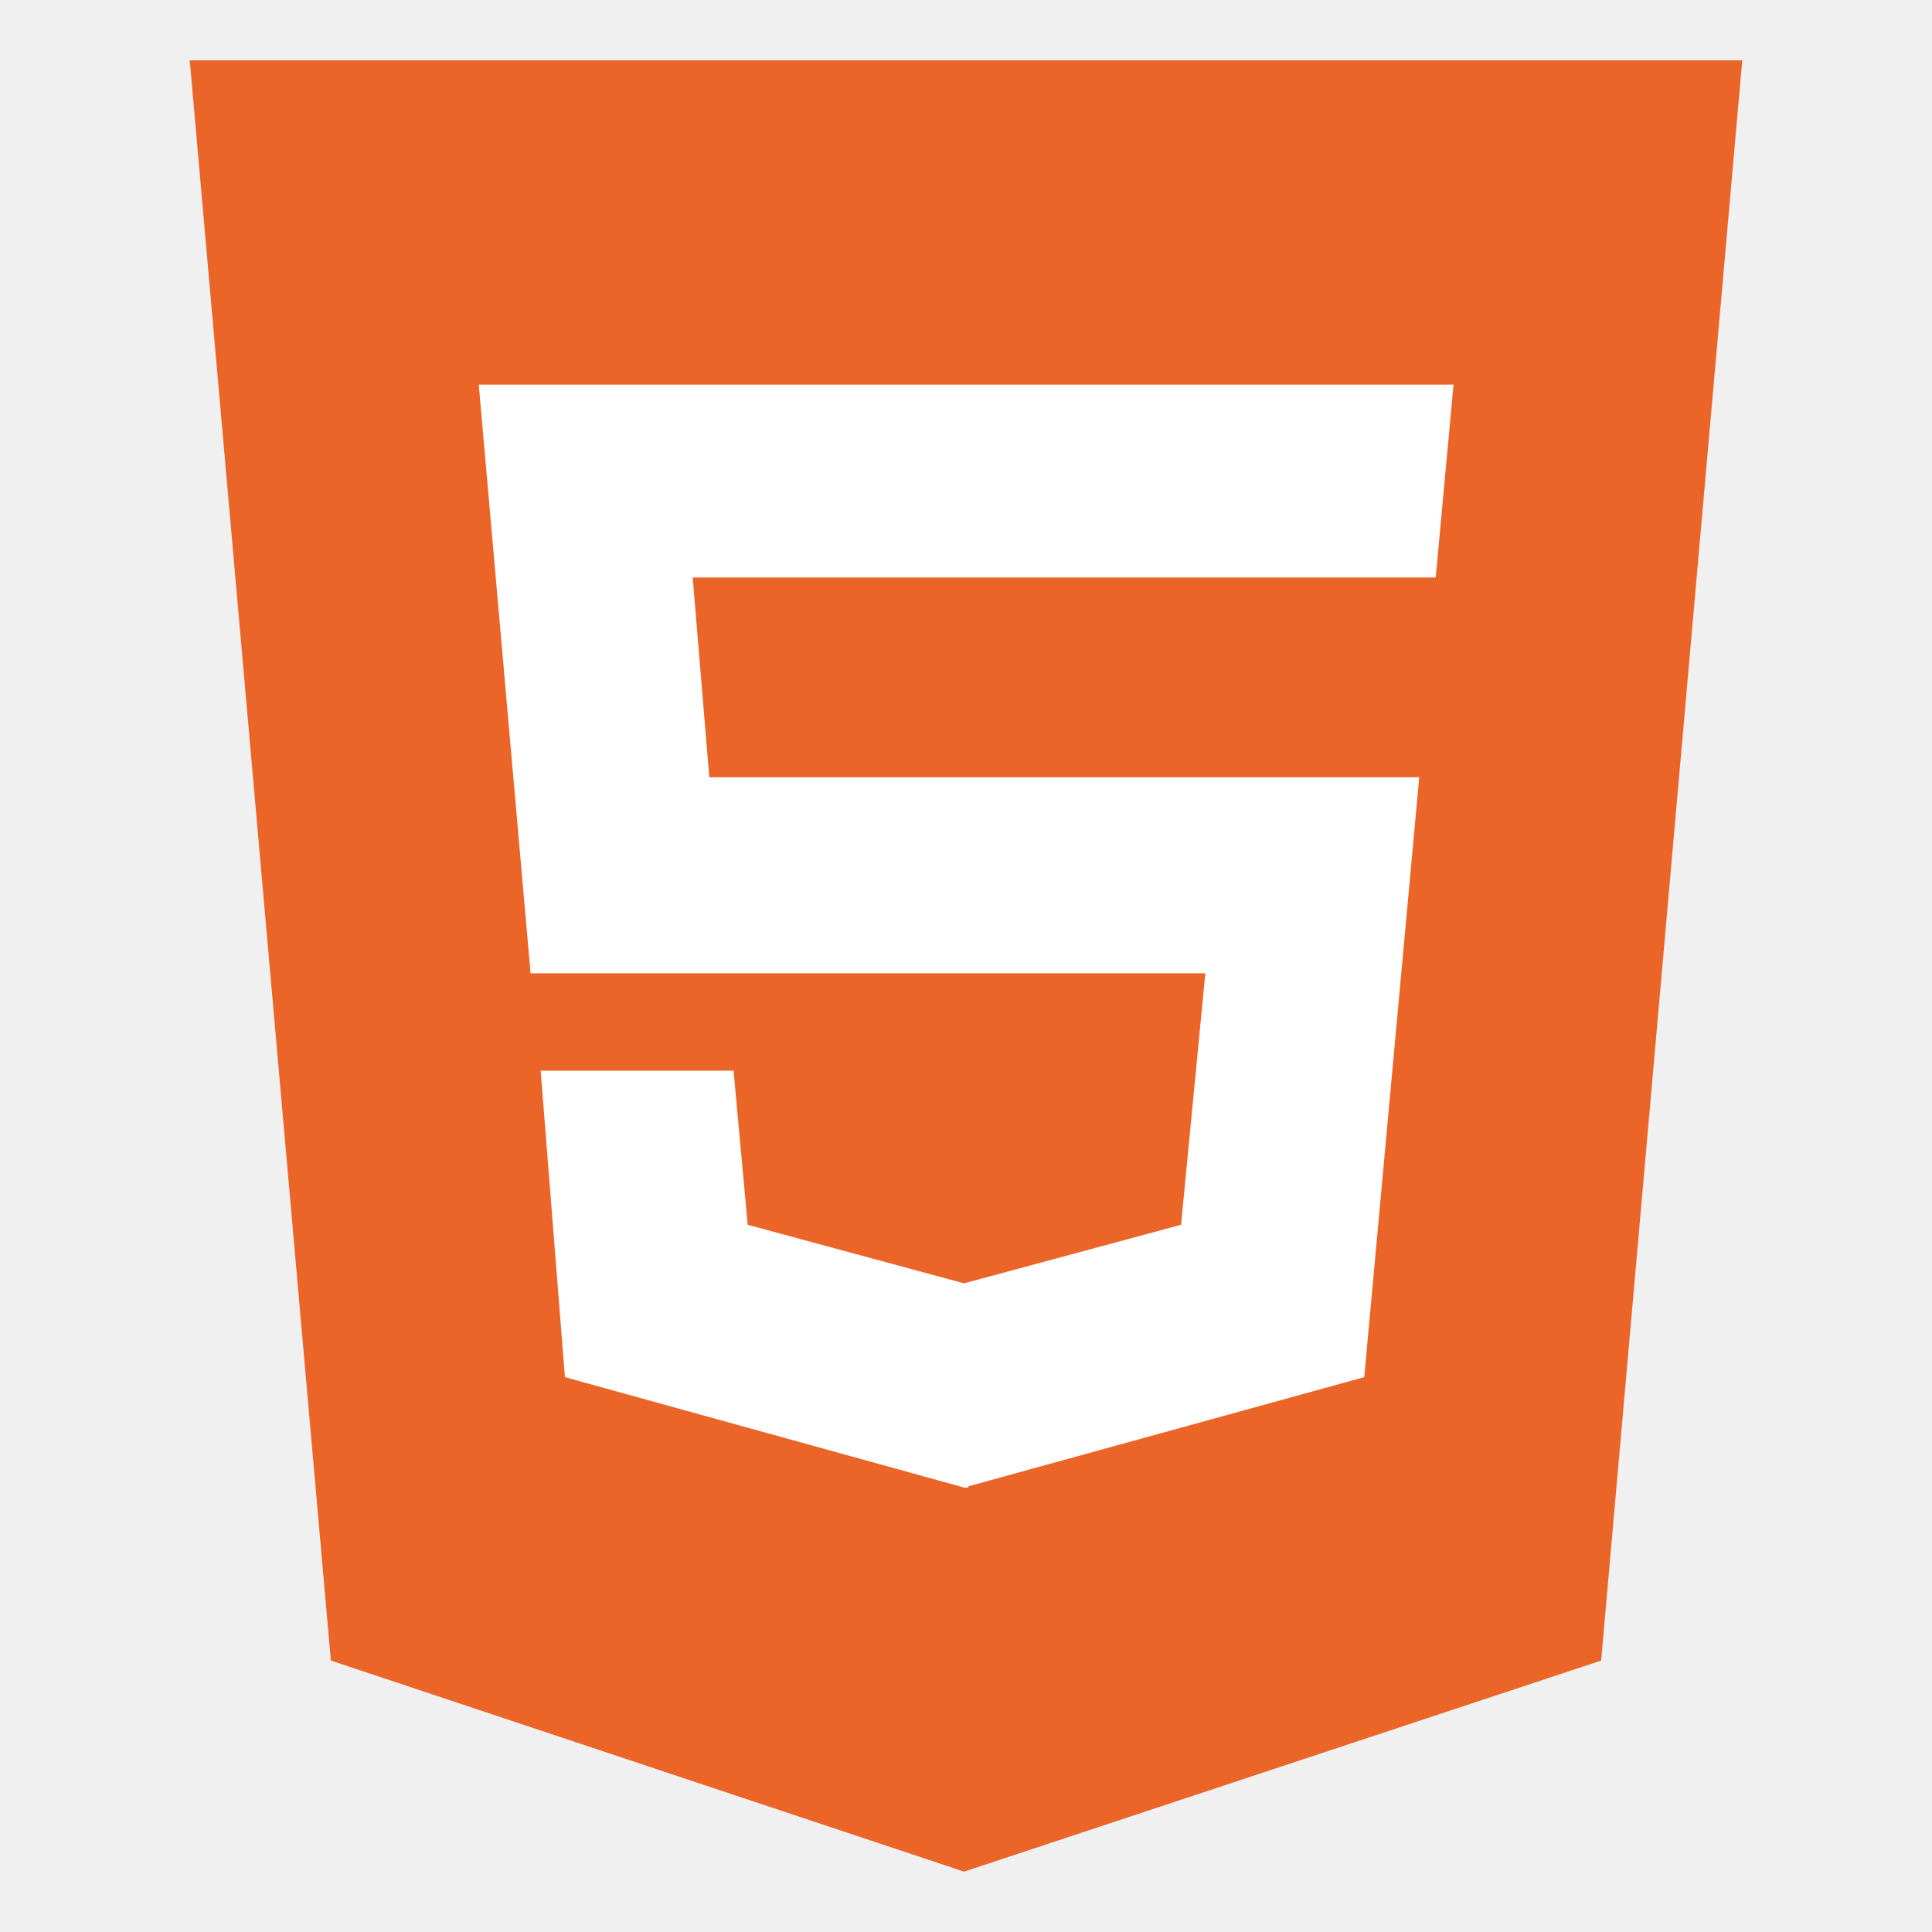
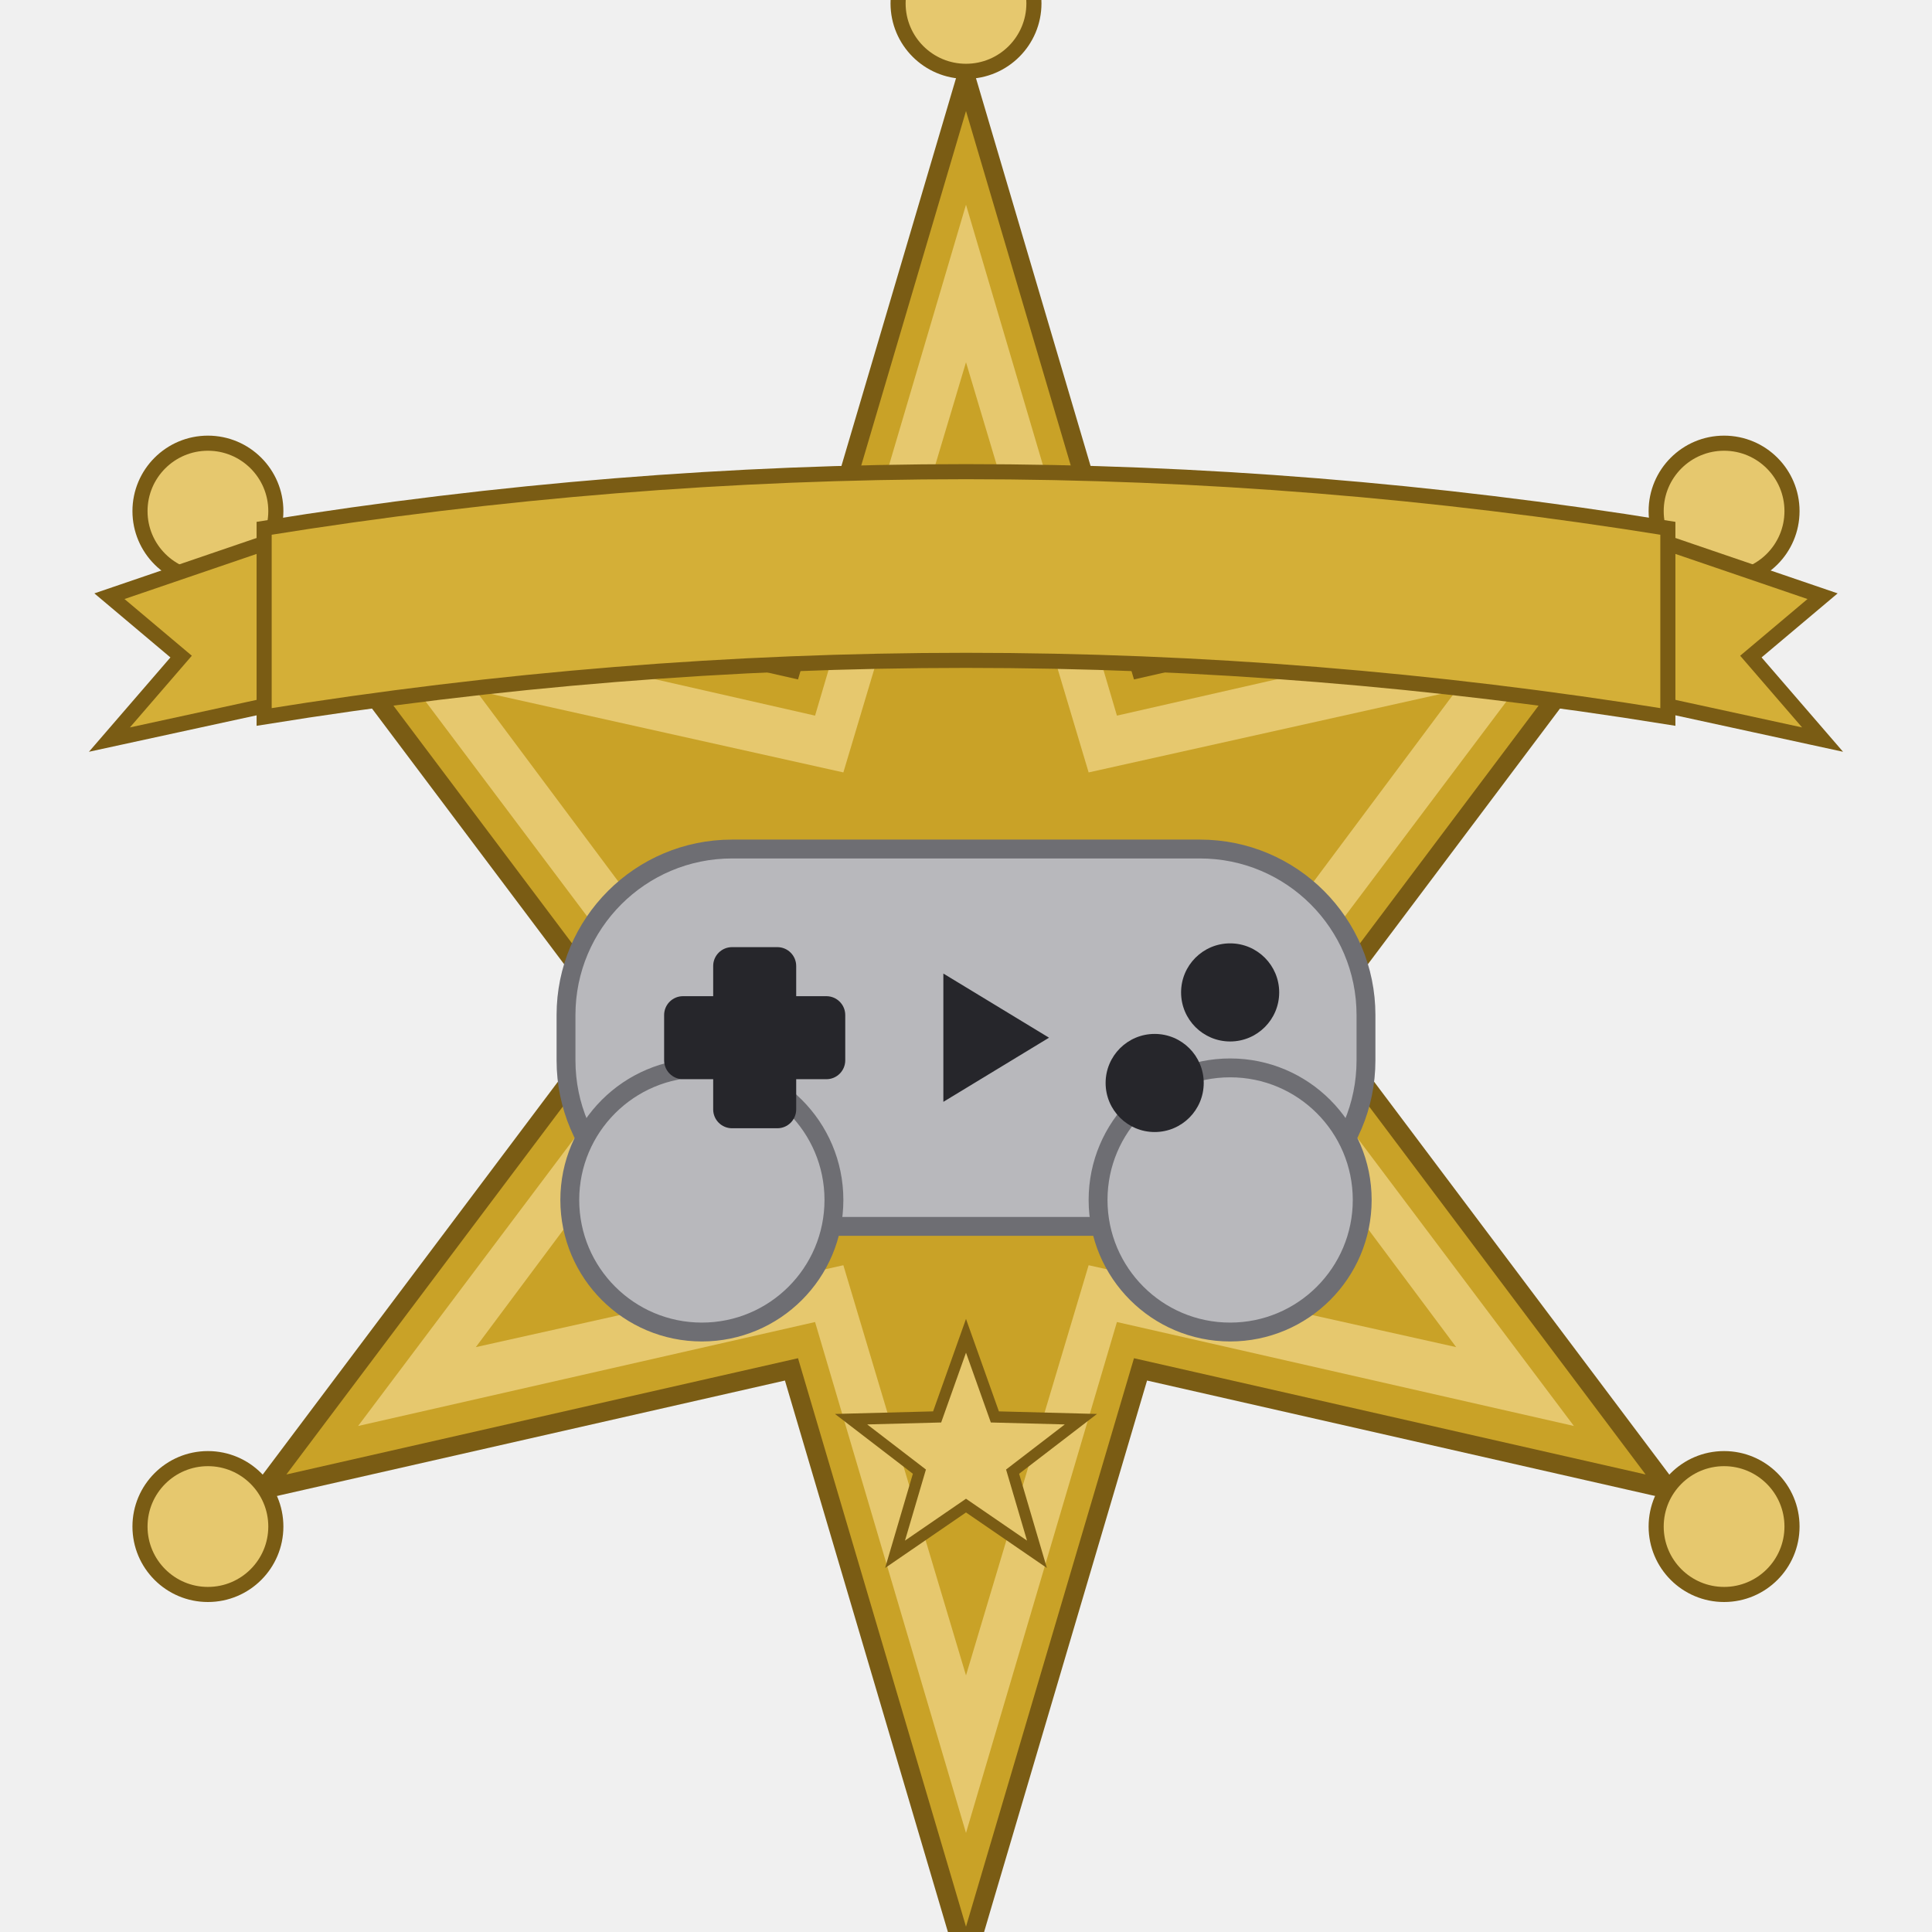
- <svg xmlns="http://www.w3.org/2000/svg" width="32" height="32">
-   <path fill="#fff" d="M7 5h18v21H7z" />
-   <path fill="#eb6428" d="M3.143 1 5.48 27.504 15.967 31l10.553-3.496L28.857 1zM23.78 9.565H11.473l.275 3.308h11.759l-.911 9.937-6.556 1.808v.02h-.073l-6.61-1.828-.402-5.076h3.195l.234 2.552 3.583.97 3.595-.97.402-4.165H8.788L7.93 6.37h16.145z" />
+ <svg xmlns="http://www.w3.org/2000/svg" width="32" height="32" viewBox="0 0 1024 1024">
+   <polygon fill="#c9a227" stroke="#7a5c14" stroke-width="10" points="512.0,41.2 419.5,354.2 139.6,290.6 327.0,540.0 139.6,789.4 419.5,725.8 512.0,1038.8 604.5,725.8 884.4,789.4 697.0,540.0 884.4,290.6 604.5,354.2" />
+   <polygon fill="#e6c86e" points="512.0,108.5 432.0,379.3 189.8,324.2 352.0,540.0 189.8,755.8 432.0,700.7 512.0,971.5 592.0,700.7 834.2,755.8 672.0,540.0 834.2,324.2 592.0,379.3" />
+   <polygon fill="#c9a227" points="512.0,192.0 447.0,409.4 252.2,366.0 382.0,540.0 252.2,714.0 447.0,670.6 512.0,888.0 577.0,670.6 771.8,714.0 642.0,540.0 771.8,366.0 577.0,409.4" />
+   <circle fill="#e6c86e" stroke="#7a5c14" stroke-width="8" cx="512.0" cy="1.8" r="36" />
+   <circle fill="#e6c86e" stroke="#7a5c14" stroke-width="8" cx="110.2" cy="270.9" r="36" />
+   <circle fill="#e6c86e" stroke="#7a5c14" stroke-width="8" cx="110.2" cy="809.1" r="36" />
+   <circle fill="#e6c86e" stroke="#7a5c14" stroke-width="8" cx="512.0" cy="1078.2" r="36" />
+   <circle fill="#e6c86e" stroke="#7a5c14" stroke-width="8" cx="913.8" cy="809.1" r="36" />
+   <circle fill="#e6c86e" stroke="#7a5c14" stroke-width="8" cx="913.8" cy="270.9" r="36" />
+   <polygon fill="#d4af37" stroke="#7a5c14" stroke-width="8" points="140.0,288.0 58.0,316.0 96.0,348.0 58.0,392.0 150.0,372.0" />
+   <polygon fill="#d4af37" stroke="#7a5c14" stroke-width="8" points="884.0,288.0 966.0,316.0 928.0,348.0 966.0,392.0 874.0,372.0" />
+   <path fill="#d4af37" stroke="#7a5c14" stroke-width="8" d="M140,280.0 Q512,220.0 884,280.0 L884,380.0 Q512,320.0 140,380.0 Z" />
+   <rect fill="#b8b8bc" stroke="#6e6e73" stroke-width="10" x="300" y="450.0" width="424" height="200.0" rx="88" />
+   <circle fill="#b8b8bc" stroke="#6e6e73" stroke-width="10" cx="372" cy="636.0" r="70" />
+   <circle fill="#b8b8bc" stroke="#6e6e73" stroke-width="10" cx="652" cy="636.0" r="70" />
+   <rect fill="#26262b" x="378" y="502.0" width="44" height="96.0" rx="10" />
+   <rect fill="#26262b" x="352" y="528.0" width="96" height="44.0" rx="10" />
+   <polygon fill="#26262b" points="500.0,516.0 500.0,584.0 556.0,550.0" />
+   <circle fill="#26262b" cx="612" cy="574.0" r="26" />
+   <circle fill="#26262b" cx="652" cy="526.0" r="26" />
+   <polygon fill="#e6c86e" stroke="#7a5c14" stroke-width="6" points="512.0,708.0 496.7,751.0 451.1,752.2 487.3,780.0 474.4,823.8 512.0,798.0 549.6,823.8 536.7,780.0 572.9,752.2 527.3,751.0" />
</svg>
